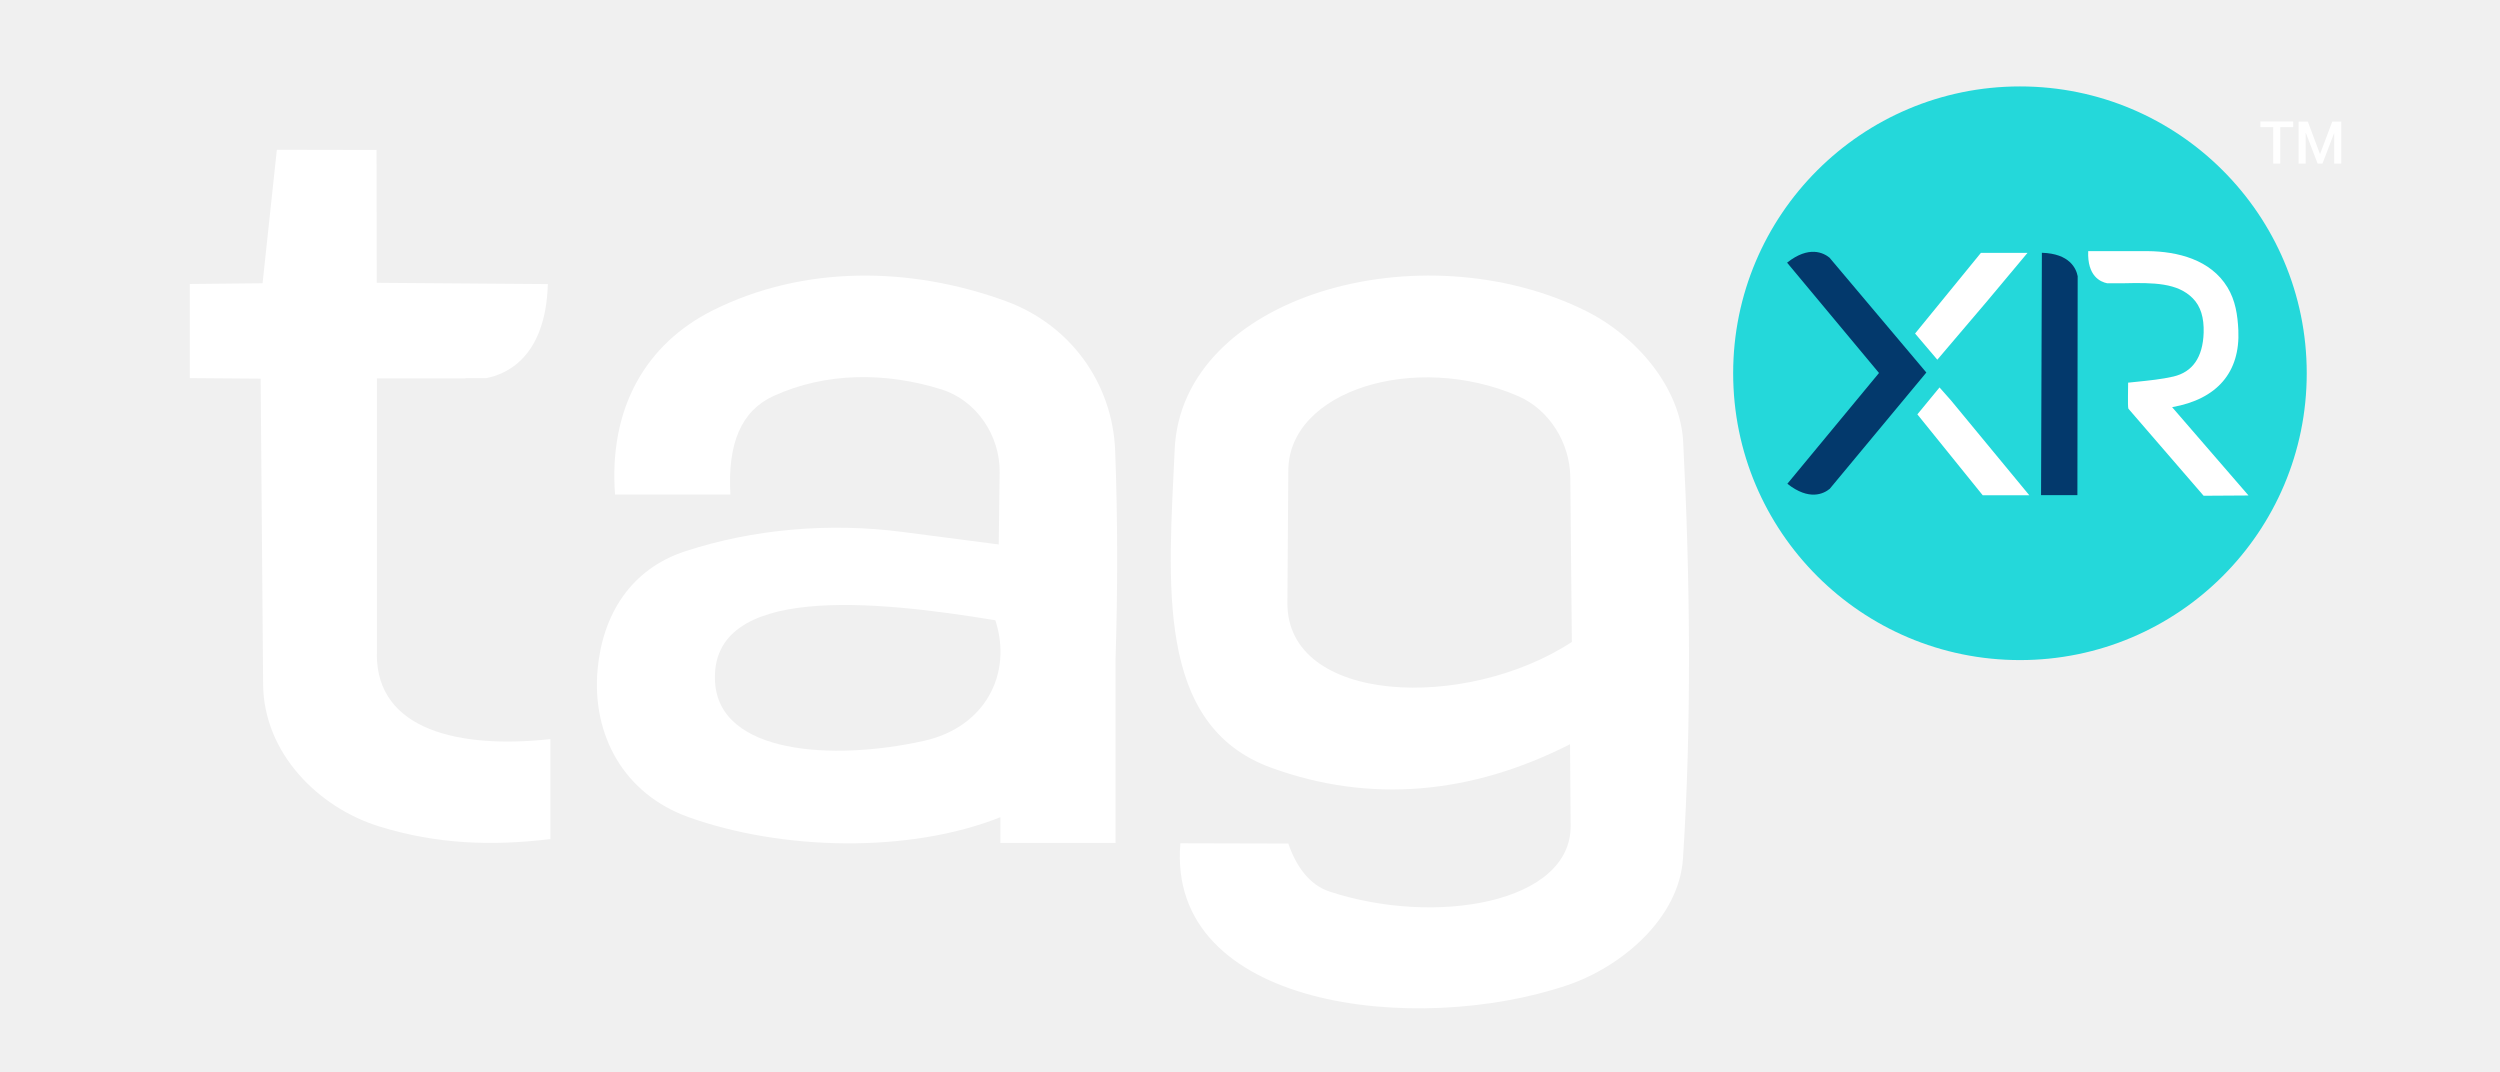
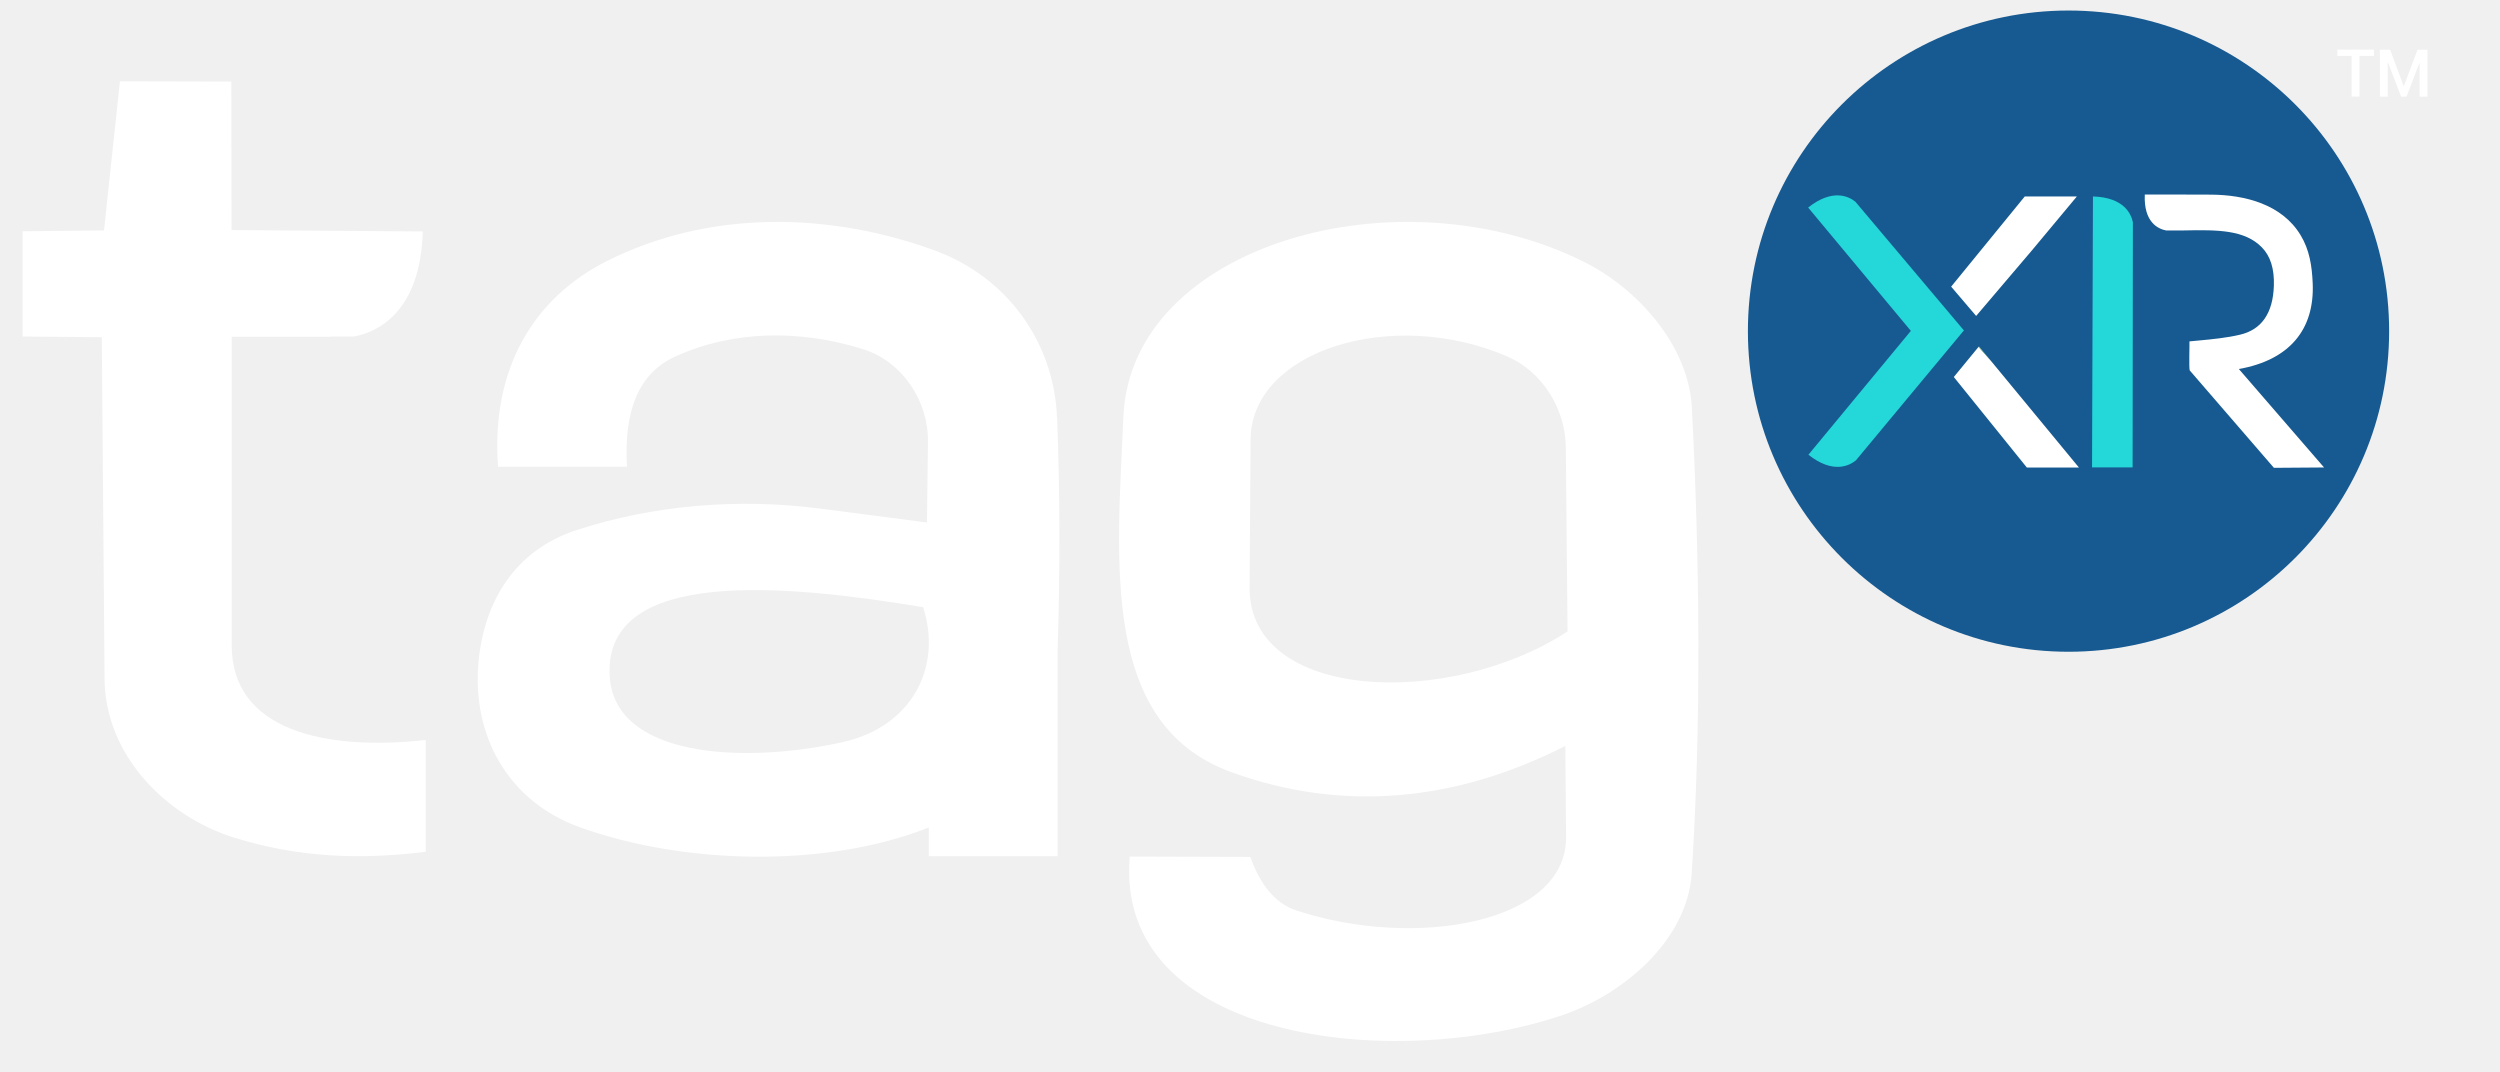
<svg xmlns="http://www.w3.org/2000/svg" id="Layer_1" version="1.1" viewBox="0 0 273.07 117.01">
  <defs>
    <style>
      .st0 {
-         fill: #03396c;
+         fill: #24d8da;
      }

      .st1 {
-         fill: #24d8da;
+         fill: #a5d287;
+       }
+ 
+       .st2 {
+         fill: #fff;
      }

      .st3 {
-         fill: #fff;
+         fill: #175a91;
      }
    </style>
  </defs>
  <g>
-     <path class="st3" d="M41.17,71.49v-30.16s9.67,0,9.67,0v-.03s2.28,0,2.28,0c2.18-.42,6.49-2.26,6.72-10.27l-18.69-.14-.02-14.51-10.89-.02-1.56,14.58-7.95.08v10.28s7.74.06,7.74.06l.27,33.39c.06,7.52,6.05,13.46,12.65,15.51,6.34,1.97,12.38,2.16,18.73,1.39v-10.92c-9.94,1.09-18.96-.97-18.96-9.24Z" />
-     <path class="st3" d="M145.18,97.37c11.57,3.83,26.46,1.29,26.38-7.2l-.07-8.88c-10.72,5.46-21.81,6.52-32.66,2.56-12.72-4.64-11.18-20.21-10.52-34.78.75-16.73,26.85-24.13,45.01-15.06,5.26,2.63,10.22,8.2,10.53,14.25.76,14.77.94,30.76-.02,45.5-.43,6.59-6.77,11.86-12.6,13.84-16.59,5.63-43.83,2.5-42.3-15.49l11.79.03c.85,2.49,2.32,4.52,4.47,5.23ZM171.69,70.11l-.17-18c-.04-3.74-2.3-7.38-5.71-8.85-11.25-4.87-25.03-.59-25.09,8.11l-.1,14.47c-.07,11.11,19.5,11.85,31.07,4.28Z" />
-     <path class="st3" d="M121.81,49.29c-.28-7.56-5.01-13.86-11.93-16.39-10.48-3.83-22.15-3.95-32.06,1.02-7.2,3.62-11.35,10.56-10.64,20.1h12.6c-.32-5.58,1.18-9.15,4.72-10.77,5.72-2.61,12.28-2.62,18.35-.71,3.82,1.2,6.39,5.04,6.34,9.05l-.1,7.88-10.45-1.36c-8.1-1.06-16.4-.31-23.78,2.1-5.97,1.95-9.05,6.92-9.59,12.96-.63,7.11,2.87,13.55,9.93,16.08,10.2,3.66,24.11,3.98,34.07.01v2.81h12.58v-20.09h0c.24-7.6.24-15.1-.04-22.69ZM100.89,80.93c-9.91,2.2-22.38,1.45-22.79-6.49-.56-10.7,17.42-8.87,30.62-6.69,1.91,5.87-1.13,11.7-7.83,13.18Z" />
+     <path class="st2" d="M25.31,70.51v-33.72s10.81,0,10.81,0v-.03s2.55,0,2.55,0c2.44-.47,7.25-2.53,7.51-11.48l-20.89-.15-.02-16.22-12.17-.03-1.74,16.29-8.89.09v11.5s8.65.07,8.65.07l.3,37.32c.07,8.4,6.77,15.04,14.14,17.34,7.09,2.21,13.84,2.42,20.94,1.55v-12.21c-11.12,1.22-21.19-1.09-21.19-10.33Z" />
+     <path class="st2" d="M141.58,99.44c12.93,4.28,29.58,1.44,29.48-8.05l-.08-9.92c-11.98,6.11-24.38,7.28-36.51,2.86-14.21-5.19-12.49-22.59-11.76-38.88.84-18.7,30.02-26.98,50.32-16.84,5.88,2.94,11.43,9.17,11.77,15.93.85,16.51,1.05,34.38-.02,50.86-.48,7.37-7.57,13.26-14.09,15.47-18.55,6.29-49,2.79-47.29-17.31l13.18.04c.95,2.78,2.59,5.05,5,5.84ZM171.22,68.97l-.19-20.13c-.04-4.18-2.57-8.25-6.38-9.9-12.57-5.44-27.98-.66-28.05,9.06l-.11,16.18c-.08,12.42,21.8,13.24,34.73,4.79Z" />
+     <path class="st2" d="M115.46,45.69c-.31-8.45-5.6-15.49-13.33-18.32-11.71-4.28-24.77-4.42-35.83,1.14-8.04,4.04-12.69,11.81-11.9,22.47h14.08c-.35-6.23,1.32-10.23,5.28-12.04,6.39-2.91,13.73-2.93,20.51-.8,4.27,1.34,7.15,5.63,7.09,10.12l-.11,8.81-11.69-1.52c-9.05-1.18-18.33-.34-26.58,2.35-6.67,2.17-10.12,7.73-10.72,14.49-.7,7.95,3.21,15.15,11.1,17.98,11.4,4.09,26.95,4.45,38.09.01v3.14h14.07v-22.46h0c.27-8.49.27-16.88-.05-25.37ZM92.07,81.06c-11.08,2.45-25.02,1.62-25.48-7.26-.62-11.96,19.47-9.92,34.24-7.48,2.13,6.57-1.26,13.07-8.76,14.73Z" />
  </g>
-   <path class="st1" d="M251.96,40.77c0,17.3-14.02,31.33-31.32,31.33s-31.33-14.02-31.33-31.33,14.03-31.33,31.33-31.33,31.32,14.02,31.32,31.33Z" />
+   <path class="st3" d="M260.96,36.17c0,19.34-15.68,35.02-35.02,35.02s-35.02-15.68-35.02-35.02S206.6,1.15,225.94,1.15s35.02,15.68,35.02,35.02Z" />
  <g>
-     <polygon class="st3" points="217.07 32.87 221.46 27.62 216.37 27.62 209.18 36.43 211.61 39.29 217.07 32.87" />
-     <polygon class="st3" points="221.66 54.1 213.09 43.72 213.09 43.72 211.85 42.32 209.43 45.26 216.57 54.1 221.66 54.1" />
+     <polygon class="st2" points="221.95 27.34 226.85 21.46 221.16 21.46 213.12 31.31 215.85 34.51 221.95 27.34" />
+     <polygon class="st2" points="227.08 51.07 217.5 39.46 217.5 39.46 216.11 37.89 213.41 41.18 221.39 51.07 227.08 51.07" />
  </g>
-   <path class="st0" d="M199.83,28.14c-.66-.53-2.24-1.34-4.63.55l10.04,12.05-10.01,12.1c2.39,1.89,3.98,1.09,4.63.55l10.55-12.7-10.58-12.55Z" />
-   <path class="st0" d="M226.94,30.17c-.16-.83-.86-2.47-3.91-2.56l-.09,26.47h3.97s.03-23.91.03-23.91Z" />
-   <path class="st3" d="M237.27,44.47c4.92-.87,7.43-3.83,7.22-8.4-.08-1.66-.31-3.24-1.19-4.69-1.83-3.01-5.42-3.92-8.72-3.95-1.02,0-2.05,0-3.07,0h0s-3.42,0-3.42,0c-.11,2.73,1.33,3.36,2.07,3.51h.97s.8,0,.8,0c3.36-.08,5.92-.04,7.58,1.64.86.87,1.24,2.1,1.19,3.77-.09,2.68-1.21,4.29-3.31,4.78-1.3.3-2.65.43-4.09.58-.25.02-.51.05-.77.08h-.08s0,.09,0,.09c.02.19-.07,2.5.03,2.76l8.19,9.48.03.03,4.9-.03-8.33-9.63Z" />
+   <polygon class="st1" points="216.11 37.89 217.5 39.46 217.5 39.46 216.16 37.84 216.11 37.89" />
+   <path class="st0" d="M202.68,22.05c-.73-.6-2.51-1.49-5.18.62l11.22,13.47-11.19,13.53c2.67,2.11,4.45,1.21,5.18.62l11.8-14.2-11.83-14.03Z" />
+   <path class="st0" d="M232.98,24.32c-.18-.93-.96-2.76-4.37-2.86l-.1,29.59h4.43s.03-26.73.03-26.73Z" />
+   <path class="st2" d="M244.53,40.31c5.5-.97,8.31-4.28,8.08-9.39-.08-1.86-.34-3.62-1.33-5.25-2.04-3.36-6.06-4.38-9.75-4.41-1.14-.01-2.29,0-3.43-.01h0s-3.83,0-3.83,0c-.13,3.05,1.48,3.76,2.32,3.92h1.08s.89,0,.89,0c3.75-.08,6.62-.05,8.48,1.83.96.97,1.39,2.35,1.33,4.22-.1,3-1.35,4.79-3.7,5.34-1.45.34-2.96.49-4.57.64-.28.03-.57.06-.86.08h-.09s0,.1,0,.1c.02.22-.07,2.8.03,3.08l9.16,10.6.03.04,5.48-.04-9.31-10.76Z" />
  <g>
-     <path class="st3" d="M250.49,13.89h-1.42v3.98h-.77v-3.98h-1.4v-.62h3.58v.62Z" />
-     <path class="st3" d="M253.4,16.81h.02l1.33-3.53h.98v4.59h-.77v-3.3h-.02s-1.26,3.3-1.26,3.3h-.53l-1.29-3.36h-.02v3.36h-.77v-4.59h1.01l1.32,3.53Z" />
+     <path class="st2" d="M259.31,6.11h-1.59v4.44h-.86v-4.44h-1.56v-.69h4v.69Z" />
+     <path class="st2" d="M262.56,9.38h.02l1.48-3.95h1.09v5.13h-.86v-3.69h-.02s-1.41,3.69-1.41,3.69h-.59l-1.44-3.76h-.02v3.76h-.86v-5.13h1.12l1.47,3.95Z" />
  </g>
</svg>
